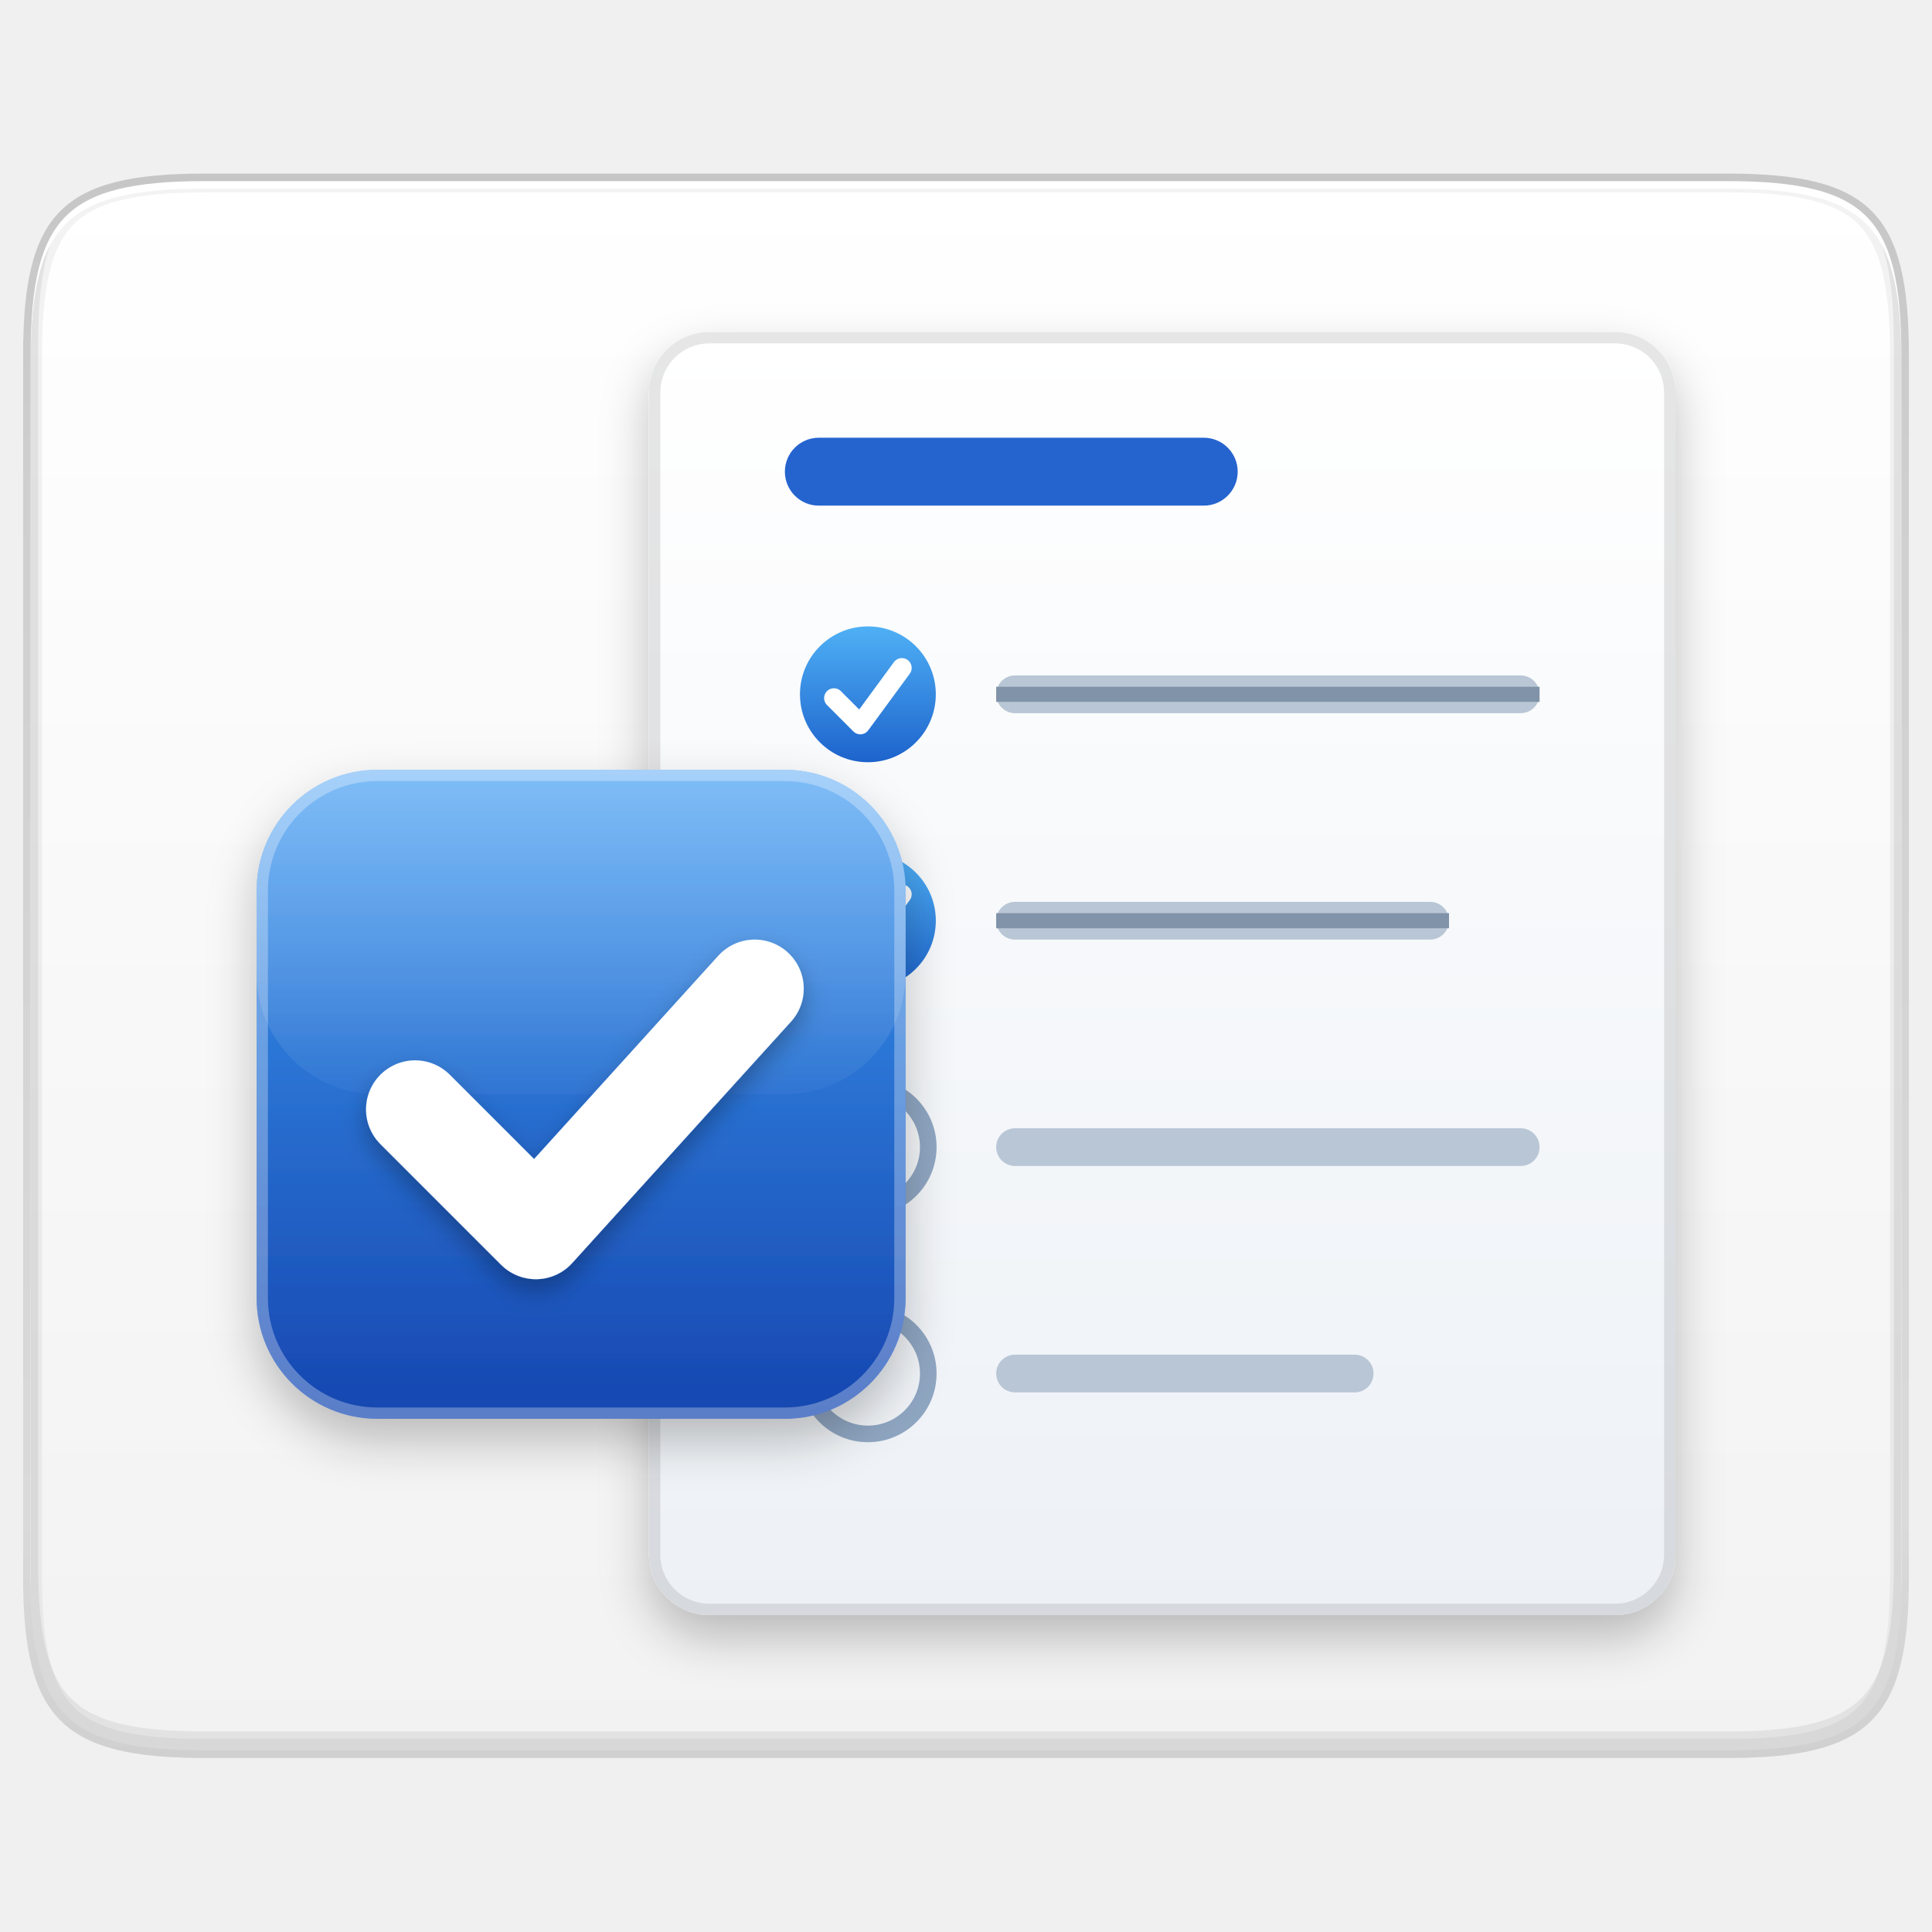
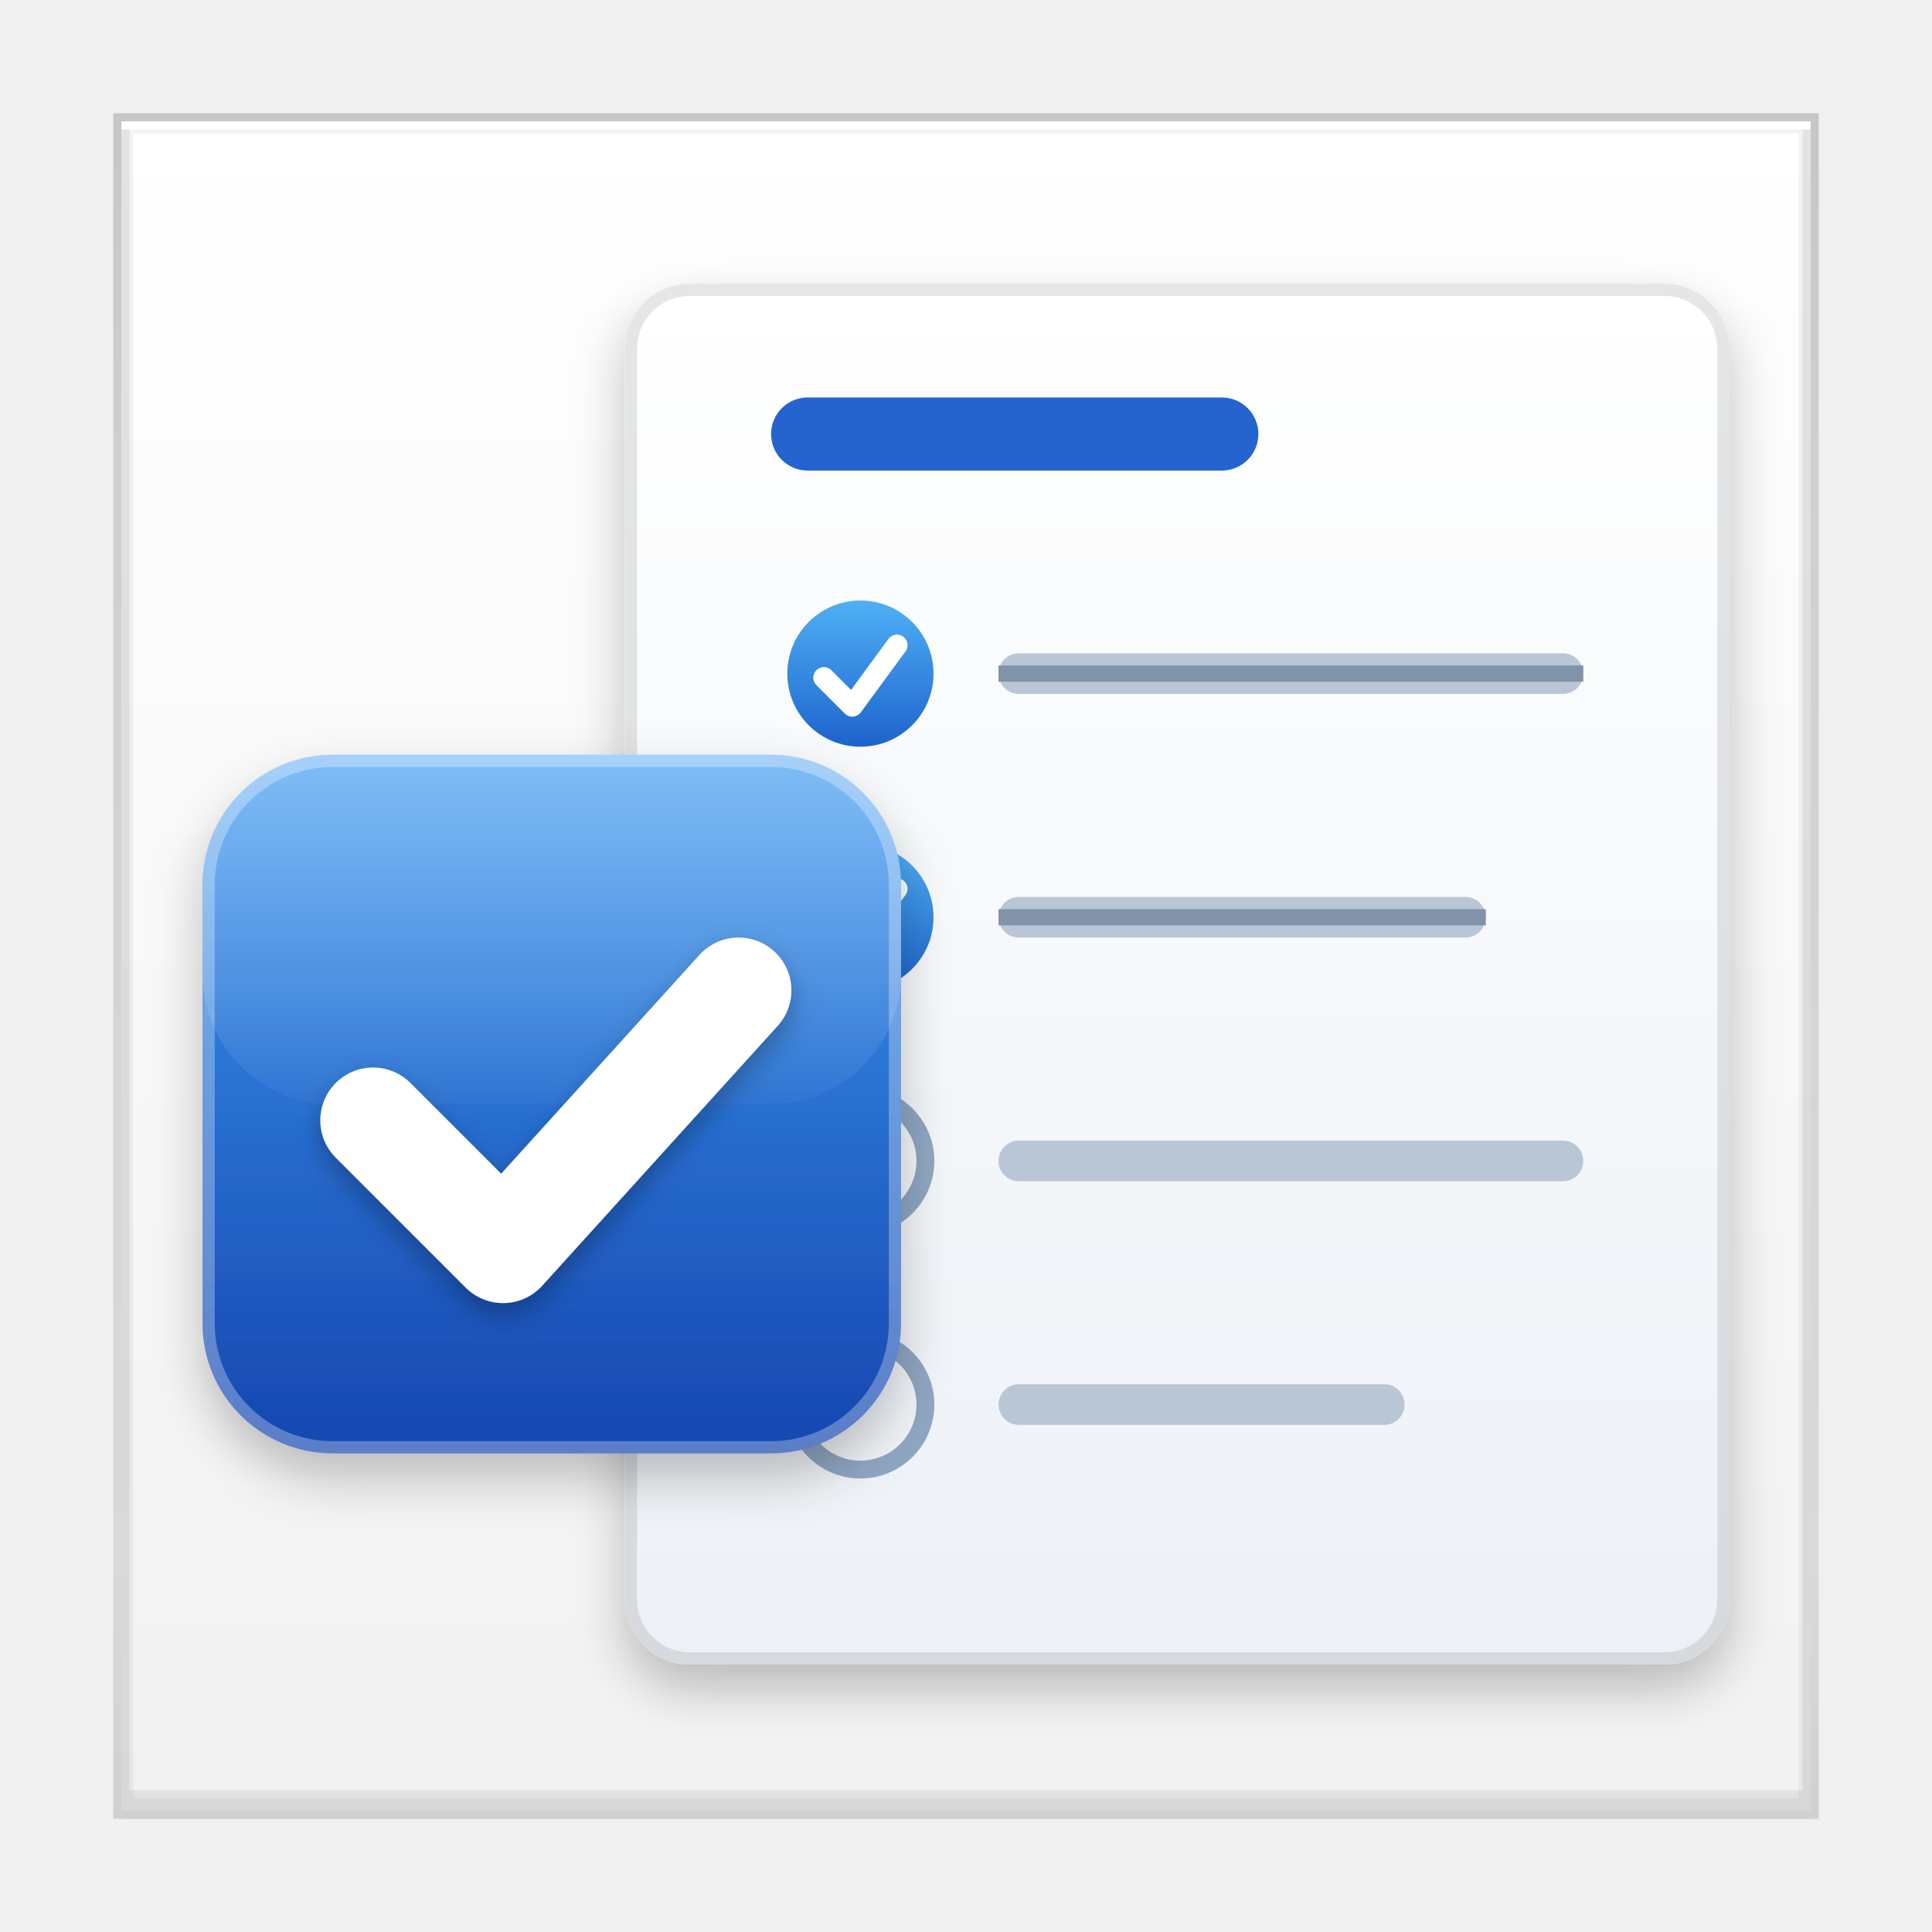
- <svg xmlns="http://www.w3.org/2000/svg" width="256" height="256" viewBox="0 0 256 256">
+ <svg xmlns="http://www.w3.org/2000/svg" width="256" height="256" viewBox="9.062 9.062 237.876 237.876">
  <defs>
-     <path id="tile" d="M27.06 23H228.94C247.74 23 252.94 28.2 252.94 47V208.93C252.94 227.73 247.74 232.93 228.94 232.93H27.06C8.26 232.93 3.06 227.73 3.06 208.93V47C3.06 28.2 8.26 23 27.06 23Z" />
+     <path id="tile" d="M23 23H233V233H23Z" />
    <clipPath id="tileClip">
      <use href="#tile" />
    </clipPath>
    <linearGradient id="tileFill" x1="0" y1="23" x2="0" y2="233" gradientUnits="userSpaceOnUse">
      <stop offset="0" stop-color="#FFFFFF" />
      <stop offset="1" stop-color="#F2F2F2" />
    </linearGradient>
    <linearGradient id="tileRim" x1="0" y1="23" x2="0" y2="233" gradientUnits="userSpaceOnUse">
      <stop offset="0" stop-color="#C6C6C6" />
      <stop offset="0.2" stop-color="#CFCFCF" />
      <stop offset="0.85" stop-color="#DADADA" />
      <stop offset="1" stop-color="#D0D0D0" />
    </linearGradient>
    <filter id="sh" x="-30%" y="-30%" width="160%" height="170%">
      <feDropShadow dx="0" dy="3" stdDeviation="3.2" flood-color="#000" flood-opacity="0.24" />
    </filter>
    <filter id="shs" x="-30%" y="-30%" width="160%" height="170%">
      <feDropShadow dx="0" dy="1.5" stdDeviation="1.6" flood-color="#000" flood-opacity="0.28" />
    </filter>
  </defs>
  <use href="#tile" fill="url(#tileFill)" />
  <g clip-path="url(#tileClip)" fill="none">
    <use href="#tile" stroke="#000" stroke-opacity="0.05" stroke-width="5" />
    <use href="#tile" stroke="#000" stroke-opacity="0.07" stroke-width="4" transform="translate(0 -1.5)" />
    <use href="#tile" stroke="#FFFFFF" stroke-width="2" transform="translate(0 1)" />
    <use href="#tile" stroke="url(#tileRim)" stroke-width="2" />
  </g>
  <defs>
    <linearGradient id="sheet" x1="0" y1="44" x2="0" y2="214" gradientUnits="userSpaceOnUse">
      <stop offset="0" stop-color="#FFFFFF" />
      <stop offset="1" stop-color="#EDF1F6" />
    </linearGradient>
    <linearGradient id="dot" x1="0" y1="0" x2="0" y2="1">
      <stop offset="0" stop-color="#4FB0F5" />
      <stop offset="1" stop-color="#1D63CC" />
    </linearGradient>
  </defs>
  <g filter="url(#sh)">
    <rect x="86" y="44" width="136" height="170" rx="8" fill="url(#sheet)" />
  </g>
  <rect x="86.75" y="44.75" width="134.5" height="168.5" rx="7.25" fill="none" stroke="#000" stroke-opacity="0.1" stroke-width="1.5" />
  <rect x="104" y="58" width="60" height="9" rx="4.5" fill="#2564CF" />
  <circle cx="115" cy="92" r="9" fill="url(#dot)" />
  <path d="M110.5 92.5L114 96L119.5 88.5" fill="none" stroke="#FFF" stroke-width="2.6" stroke-linecap="round" stroke-linejoin="round" />
  <rect x="132" y="89.5" width="72" height="5" rx="2.5" fill="#B9C6D6" />
  <rect x="132" y="91" width="72" height="2" fill="#8193A8" />
  <circle cx="115" cy="122" r="9" fill="url(#dot)" />
  <path d="M110.5 122.5L114 126L119.5 118.5" fill="none" stroke="#FFF" stroke-width="2.6" stroke-linecap="round" stroke-linejoin="round" />
  <rect x="132" y="119.5" width="60" height="5" rx="2.5" fill="#B9C6D6" />
  <rect x="132" y="121" width="60" height="2" fill="#8193A8" />
  <circle cx="115" cy="152" r="8" fill="none" stroke="#8FA6C2" stroke-width="2.2" />
  <rect x="132" y="149.5" width="72" height="5" rx="2.5" fill="#B9C6D6" />
  <circle cx="115" cy="182" r="8" fill="none" stroke="#8FA6C2" stroke-width="2.2" />
  <rect x="132" y="179.5" width="50" height="5" rx="2.5" fill="#B9C6D6" />
  <defs>
    <linearGradient id="pl" x1="0" y1="102" x2="0" y2="188" gradientUnits="userSpaceOnUse">
      <stop offset="0" stop-color="#3C9AF2" />
      <stop offset="1" stop-color="#1646B0" />
    </linearGradient>
    <linearGradient id="plg" x1="0" y1="102" x2="0" y2="149.3" gradientUnits="userSpaceOnUse">
      <stop offset="0" stop-color="#FFFFFF" stop-opacity="0.35" />
      <stop offset="1" stop-color="#FFFFFF" stop-opacity="0" />
    </linearGradient>
  </defs>
  <g filter="url(#sh)">
    <rect x="34" y="102" width="86" height="86" rx="16" fill="url(#pl)" />
  </g>
  <rect x="34" y="102" width="86" height="43" rx="16" fill="url(#plg)" />
  <rect x="34.75" y="102.75" width="84.5" height="84.5" rx="15.25" fill="none" stroke="#FFFFFF" stroke-opacity="0.3" stroke-width="1.5" />
  <g filter="url(#shs)">
    <path d="M55 147L71 163L100 131" fill="none" stroke="#FFFFFF" stroke-width="13" stroke-linecap="round" stroke-linejoin="round" />
  </g>
</svg>
